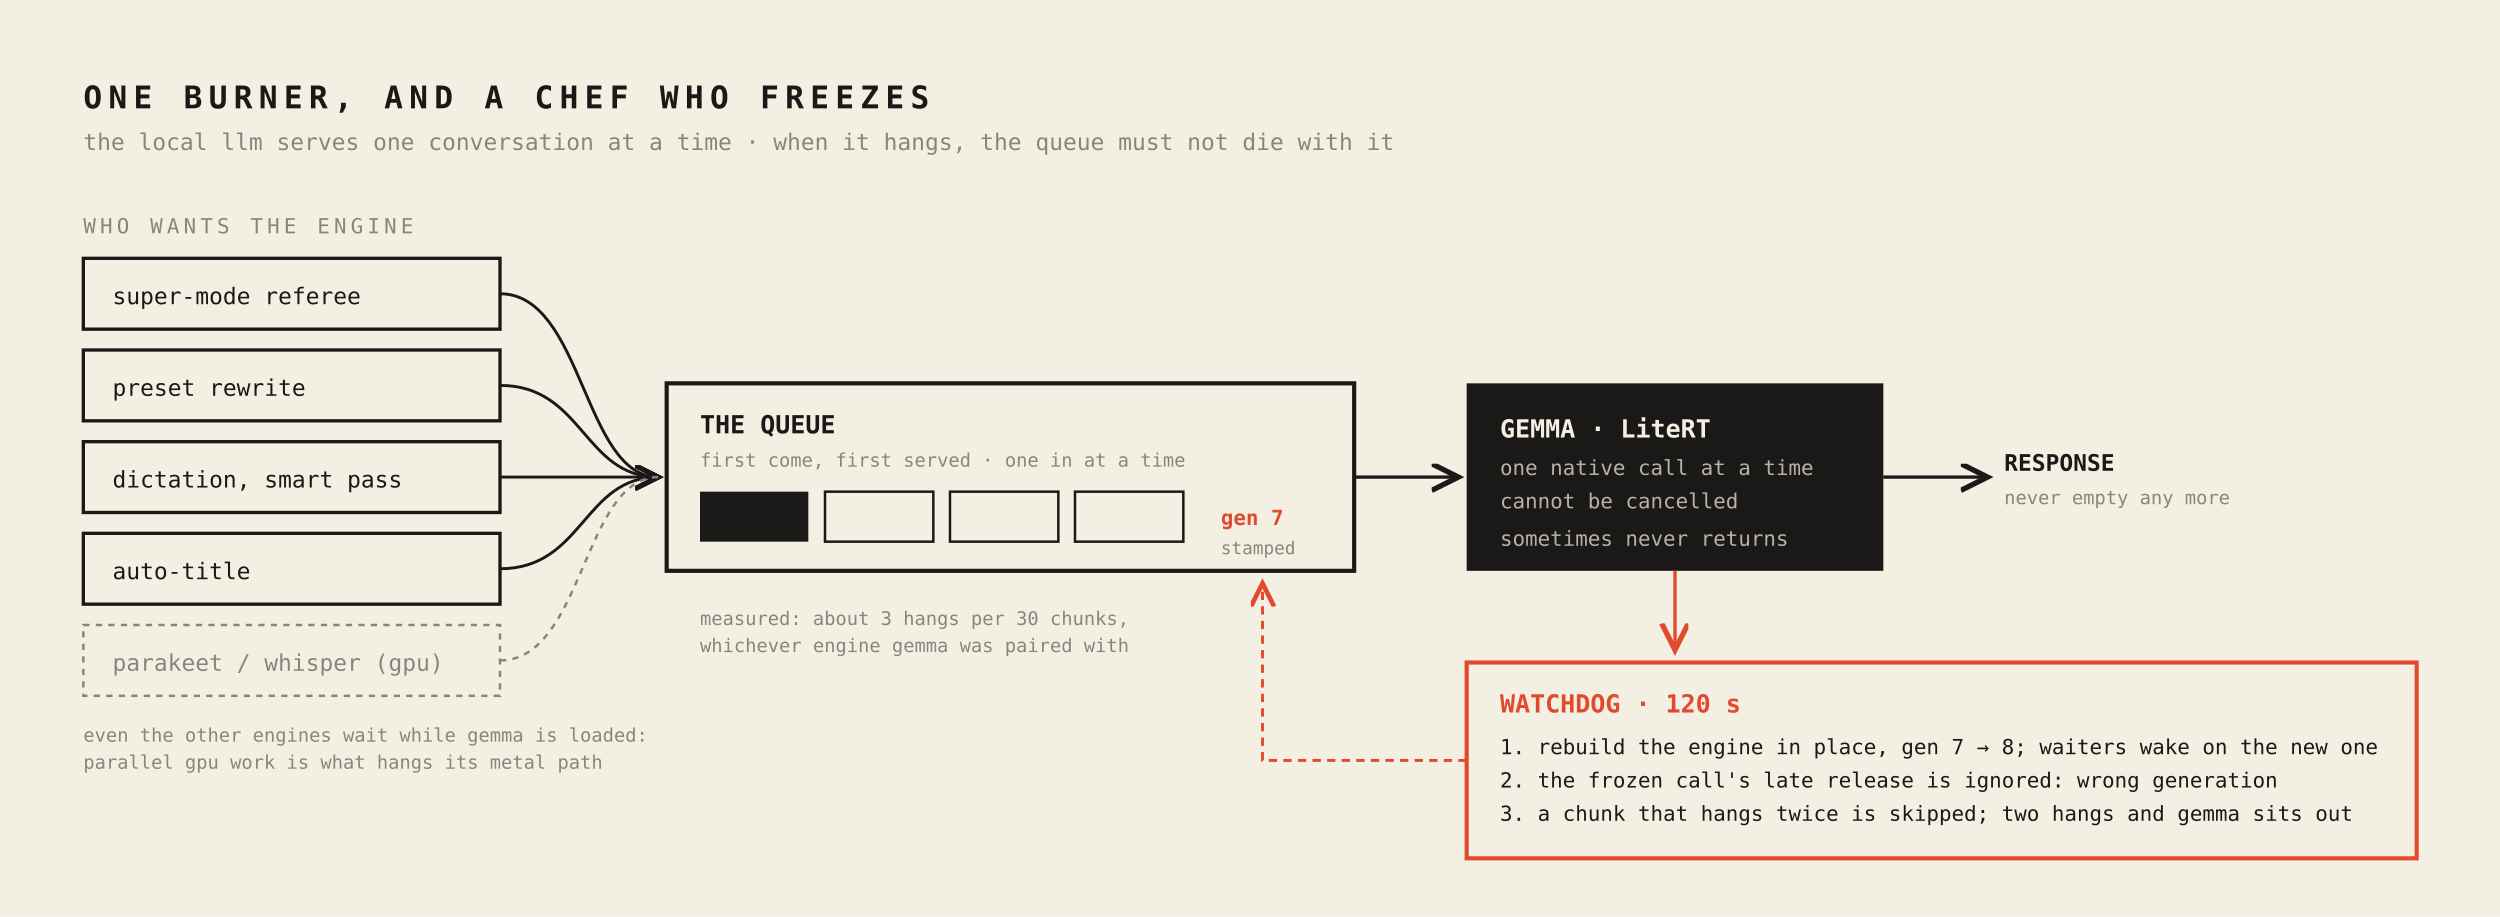
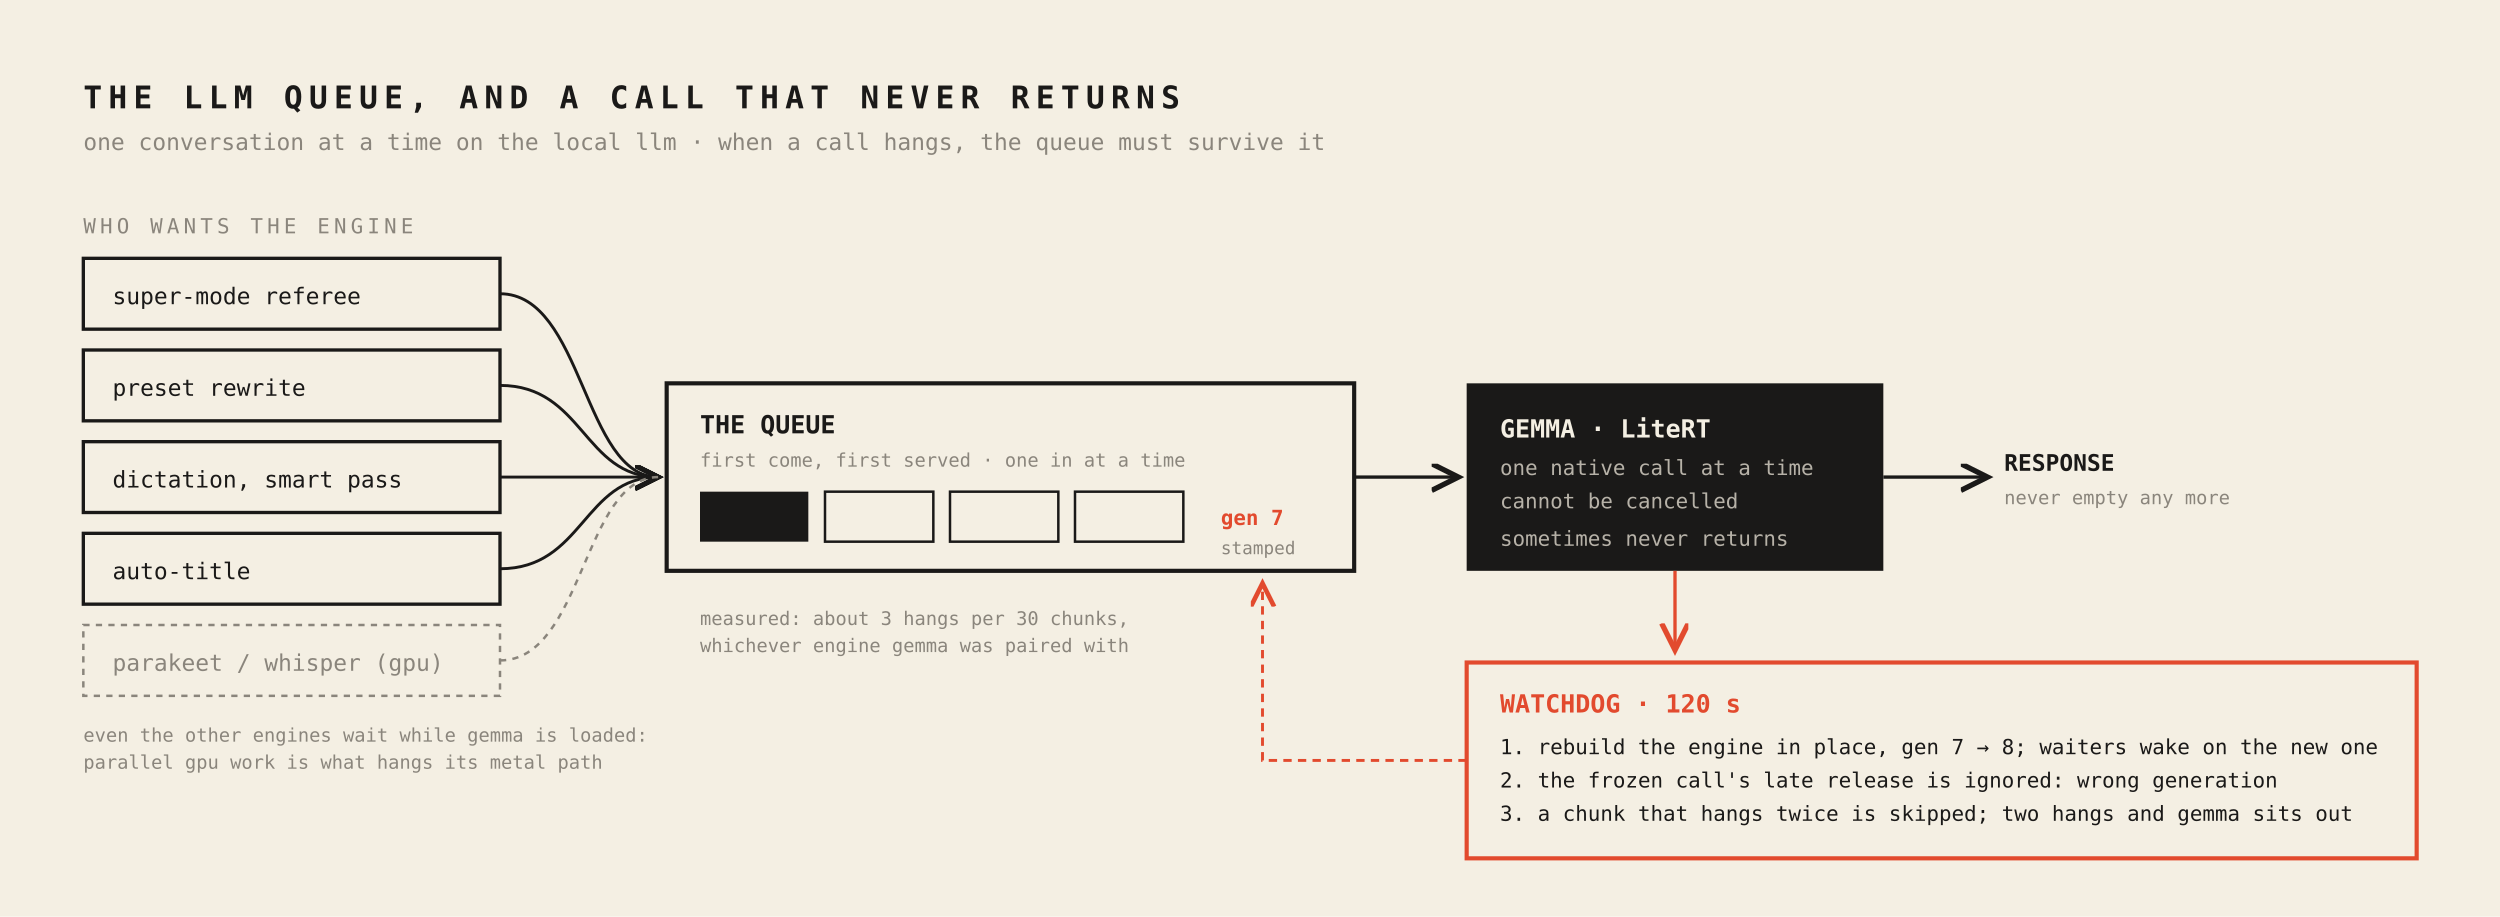
<svg xmlns="http://www.w3.org/2000/svg" viewBox="0 0 1200 440" font-family="Menlo, ui-monospace, monospace">
  <defs>
    <marker id="arr" markerWidth="10" markerHeight="10" refX="8" refY="4" orient="auto">
      <path d="M0,0 L8,4 L0,8" fill="none" stroke="#1A1918" stroke-width="1.6" />
    </marker>
    <marker id="arrR" markerWidth="10" markerHeight="10" refX="8" refY="4" orient="auto">
      <path d="M0,0 L8,4 L0,8" fill="none" stroke="#E24A2E" stroke-width="1.6" />
    </marker>
  </defs>
  <rect width="1200" height="440" fill="#F4EFE3" />
-   <text x="40" y="52" font-size="15" letter-spacing="3" fill="#1A1918" font-weight="bold">ONE BURNER, AND A CHEF WHO FREEZES</text>
-   <text x="40" y="72" font-size="11" fill="#8a857c">the local llm serves one conversation at a time · when it hangs, the queue must not die with it</text>
+   <text x="40" y="52" font-size="15" letter-spacing="3" fill="#1A1918" font-weight="bold">THE LLM QUEUE, AND A CALL THAT NEVER RETURNS</text>
+   <text x="40" y="72" font-size="11" fill="#8a857c">one conversation at a time on the local llm · when a call hangs, the queue must survive it</text>
  <text x="40" y="112" font-size="10" letter-spacing="2" fill="#8a857c">WHO WANTS THE ENGINE</text>
  <rect x="40" y="124" width="200" height="34" fill="none" stroke="#1A1918" stroke-width="1.6" />
  <text x="54" y="146" font-size="11" fill="#1A1918">super-mode referee</text>
  <rect x="40" y="168" width="200" height="34" fill="none" stroke="#1A1918" stroke-width="1.6" />
  <text x="54" y="190" font-size="11" fill="#1A1918">preset rewrite</text>
  <rect x="40" y="212" width="200" height="34" fill="none" stroke="#1A1918" stroke-width="1.6" />
  <text x="54" y="234" font-size="11" fill="#1A1918">dictation, smart pass</text>
  <rect x="40" y="256" width="200" height="34" fill="none" stroke="#1A1918" stroke-width="1.6" />
  <text x="54" y="278" font-size="11" fill="#1A1918">auto-title</text>
  <rect x="40" y="300" width="200" height="34" fill="none" stroke="#8a857c" stroke-width="1.2" stroke-dasharray="3 3" />
  <text x="54" y="322" font-size="11" fill="#8a857c">parakeet / whisper (gpu)</text>
  <text x="40" y="356" font-size="9" fill="#8a857c">even the other engines wait while gemma is loaded:</text>
  <text x="40" y="369" font-size="9" fill="#8a857c">parallel gpu work is what hangs its metal path</text>
  <path d="M 240 141 C 280 141, 280 229, 316 229" fill="none" stroke="#1A1918" stroke-width="1.4" marker-end="url(#arr)" />
  <path d="M 240 185 C 280 185, 280 229, 316 229" fill="none" stroke="#1A1918" stroke-width="1.4" marker-end="url(#arr)" />
  <line x1="240" y1="229" x2="316" y2="229" stroke="#1A1918" stroke-width="1.4" marker-end="url(#arr)" />
  <path d="M 240 273 C 280 273, 280 229, 316 229" fill="none" stroke="#1A1918" stroke-width="1.4" marker-end="url(#arr)" />
  <path d="M 240 317 C 280 317, 280 229, 316 229" fill="none" stroke="#8a857c" stroke-width="1.2" stroke-dasharray="3 3" />
  <rect x="320" y="184" width="330" height="90" fill="none" stroke="#1A1918" stroke-width="2" />
  <text x="336" y="208" font-size="12" fill="#1A1918" font-weight="bold">THE QUEUE</text>
  <text x="336" y="224" font-size="9" fill="#8a857c">first come, first served · one in at a time</text>
  <rect x="336" y="236" width="52" height="24" fill="#1A1918" />
  <rect x="396" y="236" width="52" height="24" fill="none" stroke="#1A1918" stroke-width="1.2" />
  <rect x="456" y="236" width="52" height="24" fill="none" stroke="#1A1918" stroke-width="1.2" />
  <rect x="516" y="236" width="52" height="24" fill="none" stroke="#1A1918" stroke-width="1.2" />
  <text x="586" y="252" font-size="10" fill="#E24A2E" font-weight="bold">gen 7</text>
  <text x="586" y="266" font-size="8.5" fill="#8a857c">stamped</text>
  <line x1="650" y1="229" x2="700" y2="229" stroke="#1A1918" stroke-width="1.6" marker-end="url(#arr)" />
  <rect x="704" y="184" width="200" height="90" fill="#1A1918" />
  <text x="720" y="210" font-size="12" fill="#F4EFE3" font-weight="bold">GEMMA · LiteRT</text>
  <text x="720" y="228" font-size="10" fill="#b7b2a8">one native call at a time</text>
  <text x="720" y="244" font-size="10" fill="#b7b2a8">cannot be cancelled</text>
  <text x="720" y="262" font-size="10" fill="#b7b2a8">sometimes never returns</text>
  <line x1="904" y1="229" x2="954" y2="229" stroke="#1A1918" stroke-width="1.6" marker-end="url(#arr)" />
  <text x="962" y="226" font-size="11" fill="#1A1918" font-weight="bold">RESPONSE</text>
  <text x="962" y="242" font-size="9" fill="#8a857c">never empty any more</text>
  <path d="M 804 274 L 804 312" fill="none" stroke="#E24A2E" stroke-width="1.6" marker-end="url(#arrR)" />
  <rect x="704" y="318" width="456" height="94" fill="none" stroke="#E24A2E" stroke-width="2" />
  <text x="720" y="342" font-size="12" fill="#E24A2E" font-weight="bold">WATCHDOG · 120 s</text>
  <text x="720" y="362" font-size="10" fill="#1A1918">1. rebuild the engine in place, gen 7 → 8; waiters wake on the new one</text>
  <text x="720" y="378" font-size="10" fill="#1A1918">2. the frozen call's late release is ignored: wrong generation</text>
  <text x="720" y="394" font-size="10" fill="#1A1918">3. a chunk that hangs twice is skipped; two hangs and gemma sits out</text>
  <path d="M 704 365 L 606 365 L 606 280" fill="none" stroke="#E24A2E" stroke-width="1.4" stroke-dasharray="4 3" marker-end="url(#arrR)" />
  <text x="336" y="300" font-size="9" fill="#8a857c">measured: about 3 hangs per 30 chunks,</text>
  <text x="336" y="313" font-size="9" fill="#8a857c">whichever engine gemma was paired with</text>
</svg>
